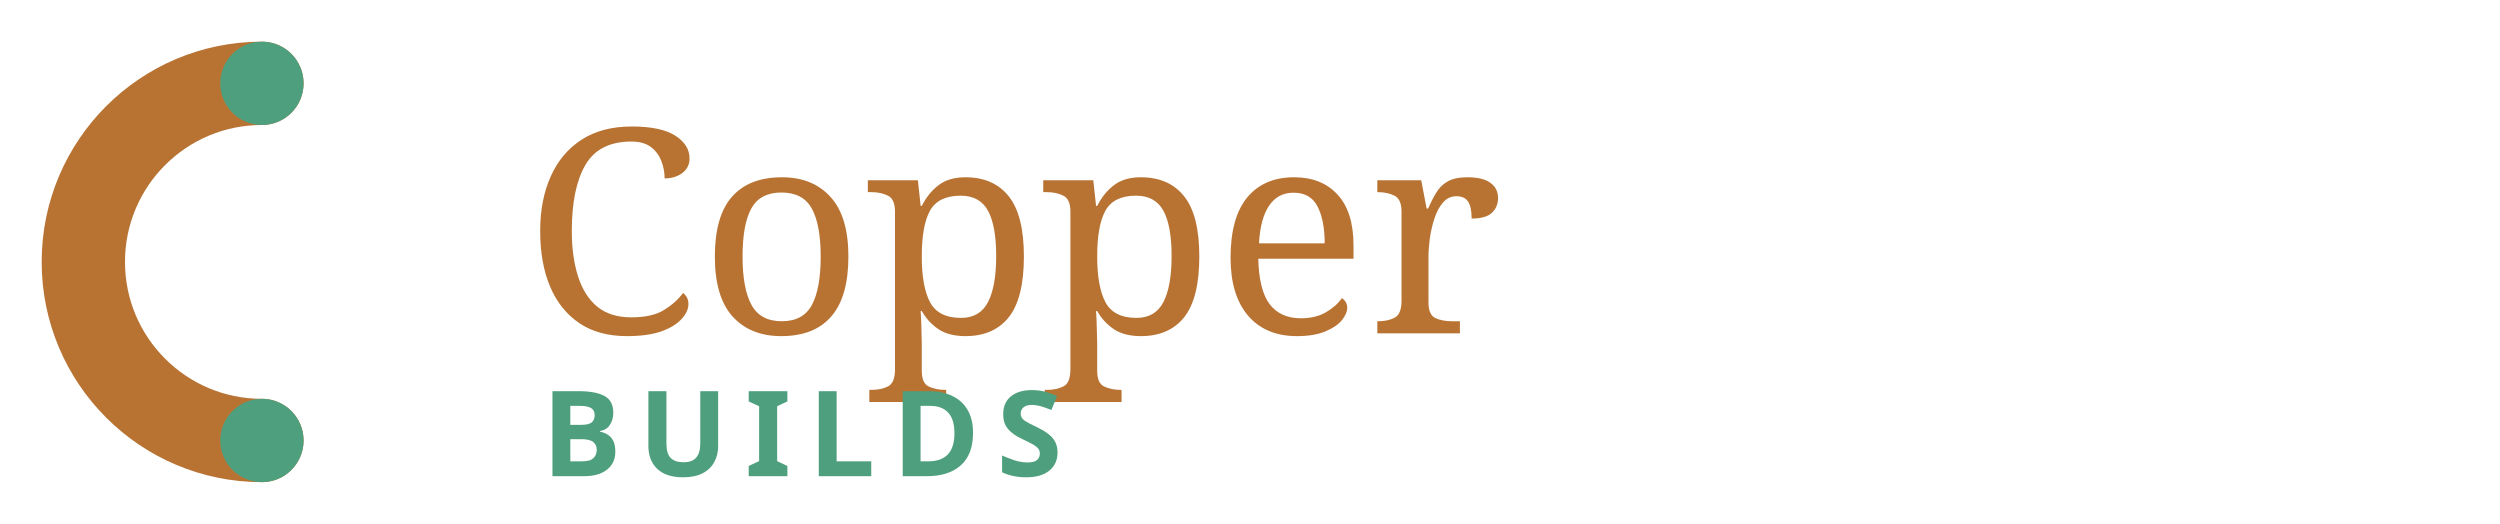
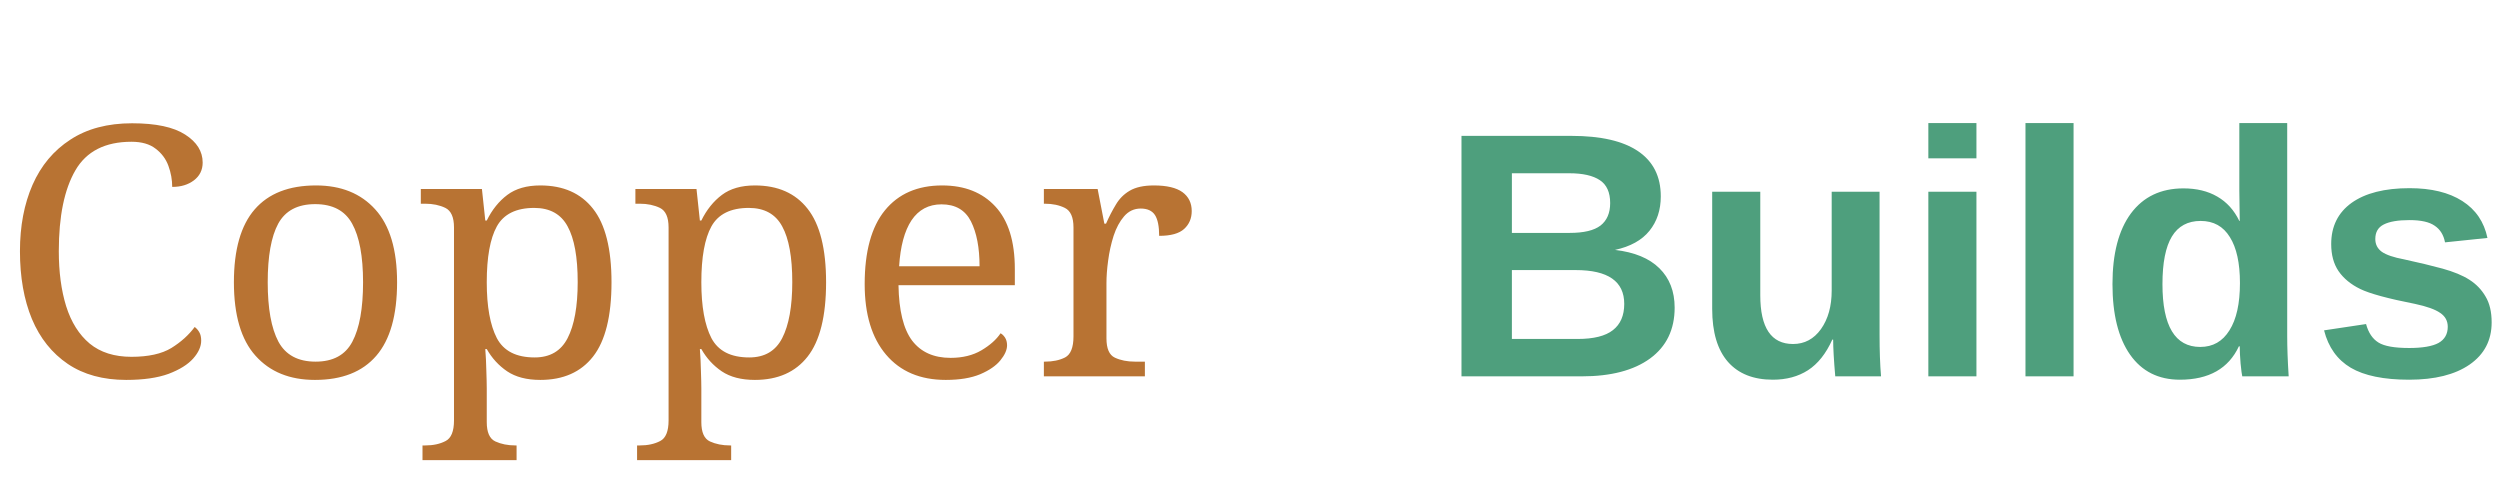
- <svg xmlns="http://www.w3.org/2000/svg" viewBox="0 0 210 44" height="44" width="210" role="img" aria-label="CopperBuilds">
-   <path d="M 22 7 A 15 15 0 1 0 22 37" fill="none" stroke="#B87333" stroke-width="7" stroke-linecap="round" />
-   <circle cx="22" cy="7" r="3.5" fill="#4E9F7D" />
-   <circle cx="22" cy="37" r="3.5" fill="#4E9F7D" />
-   <text x="44" y="28" font-family="Calistoga, Georgia, serif" font-size="24" font-weight="400" fill="#B87333">Copper</text>
-   <text x="45.5" y="40" font-family="DM Sans, sans-serif" font-size="10" font-weight="700" letter-spacing="0.14em" fill="#4E9F7D">BUILDS</text>
+ <svg xmlns="http://www.w3.org/2000/svg" viewBox="0 0 186 36" height="36" width="186" role="img" aria-label="CopperBuilds">
+   <text x="0" y="28" font-family="Calistoga,Georgia,serif" font-size="26" font-weight="400" fill="#B87333">Copper</text>
+   <text x="107" y="28" font-family="'DM Sans',Arial,sans-serif" font-size="26" font-weight="700" fill="#4E9F7D">Builds</text>
</svg>
